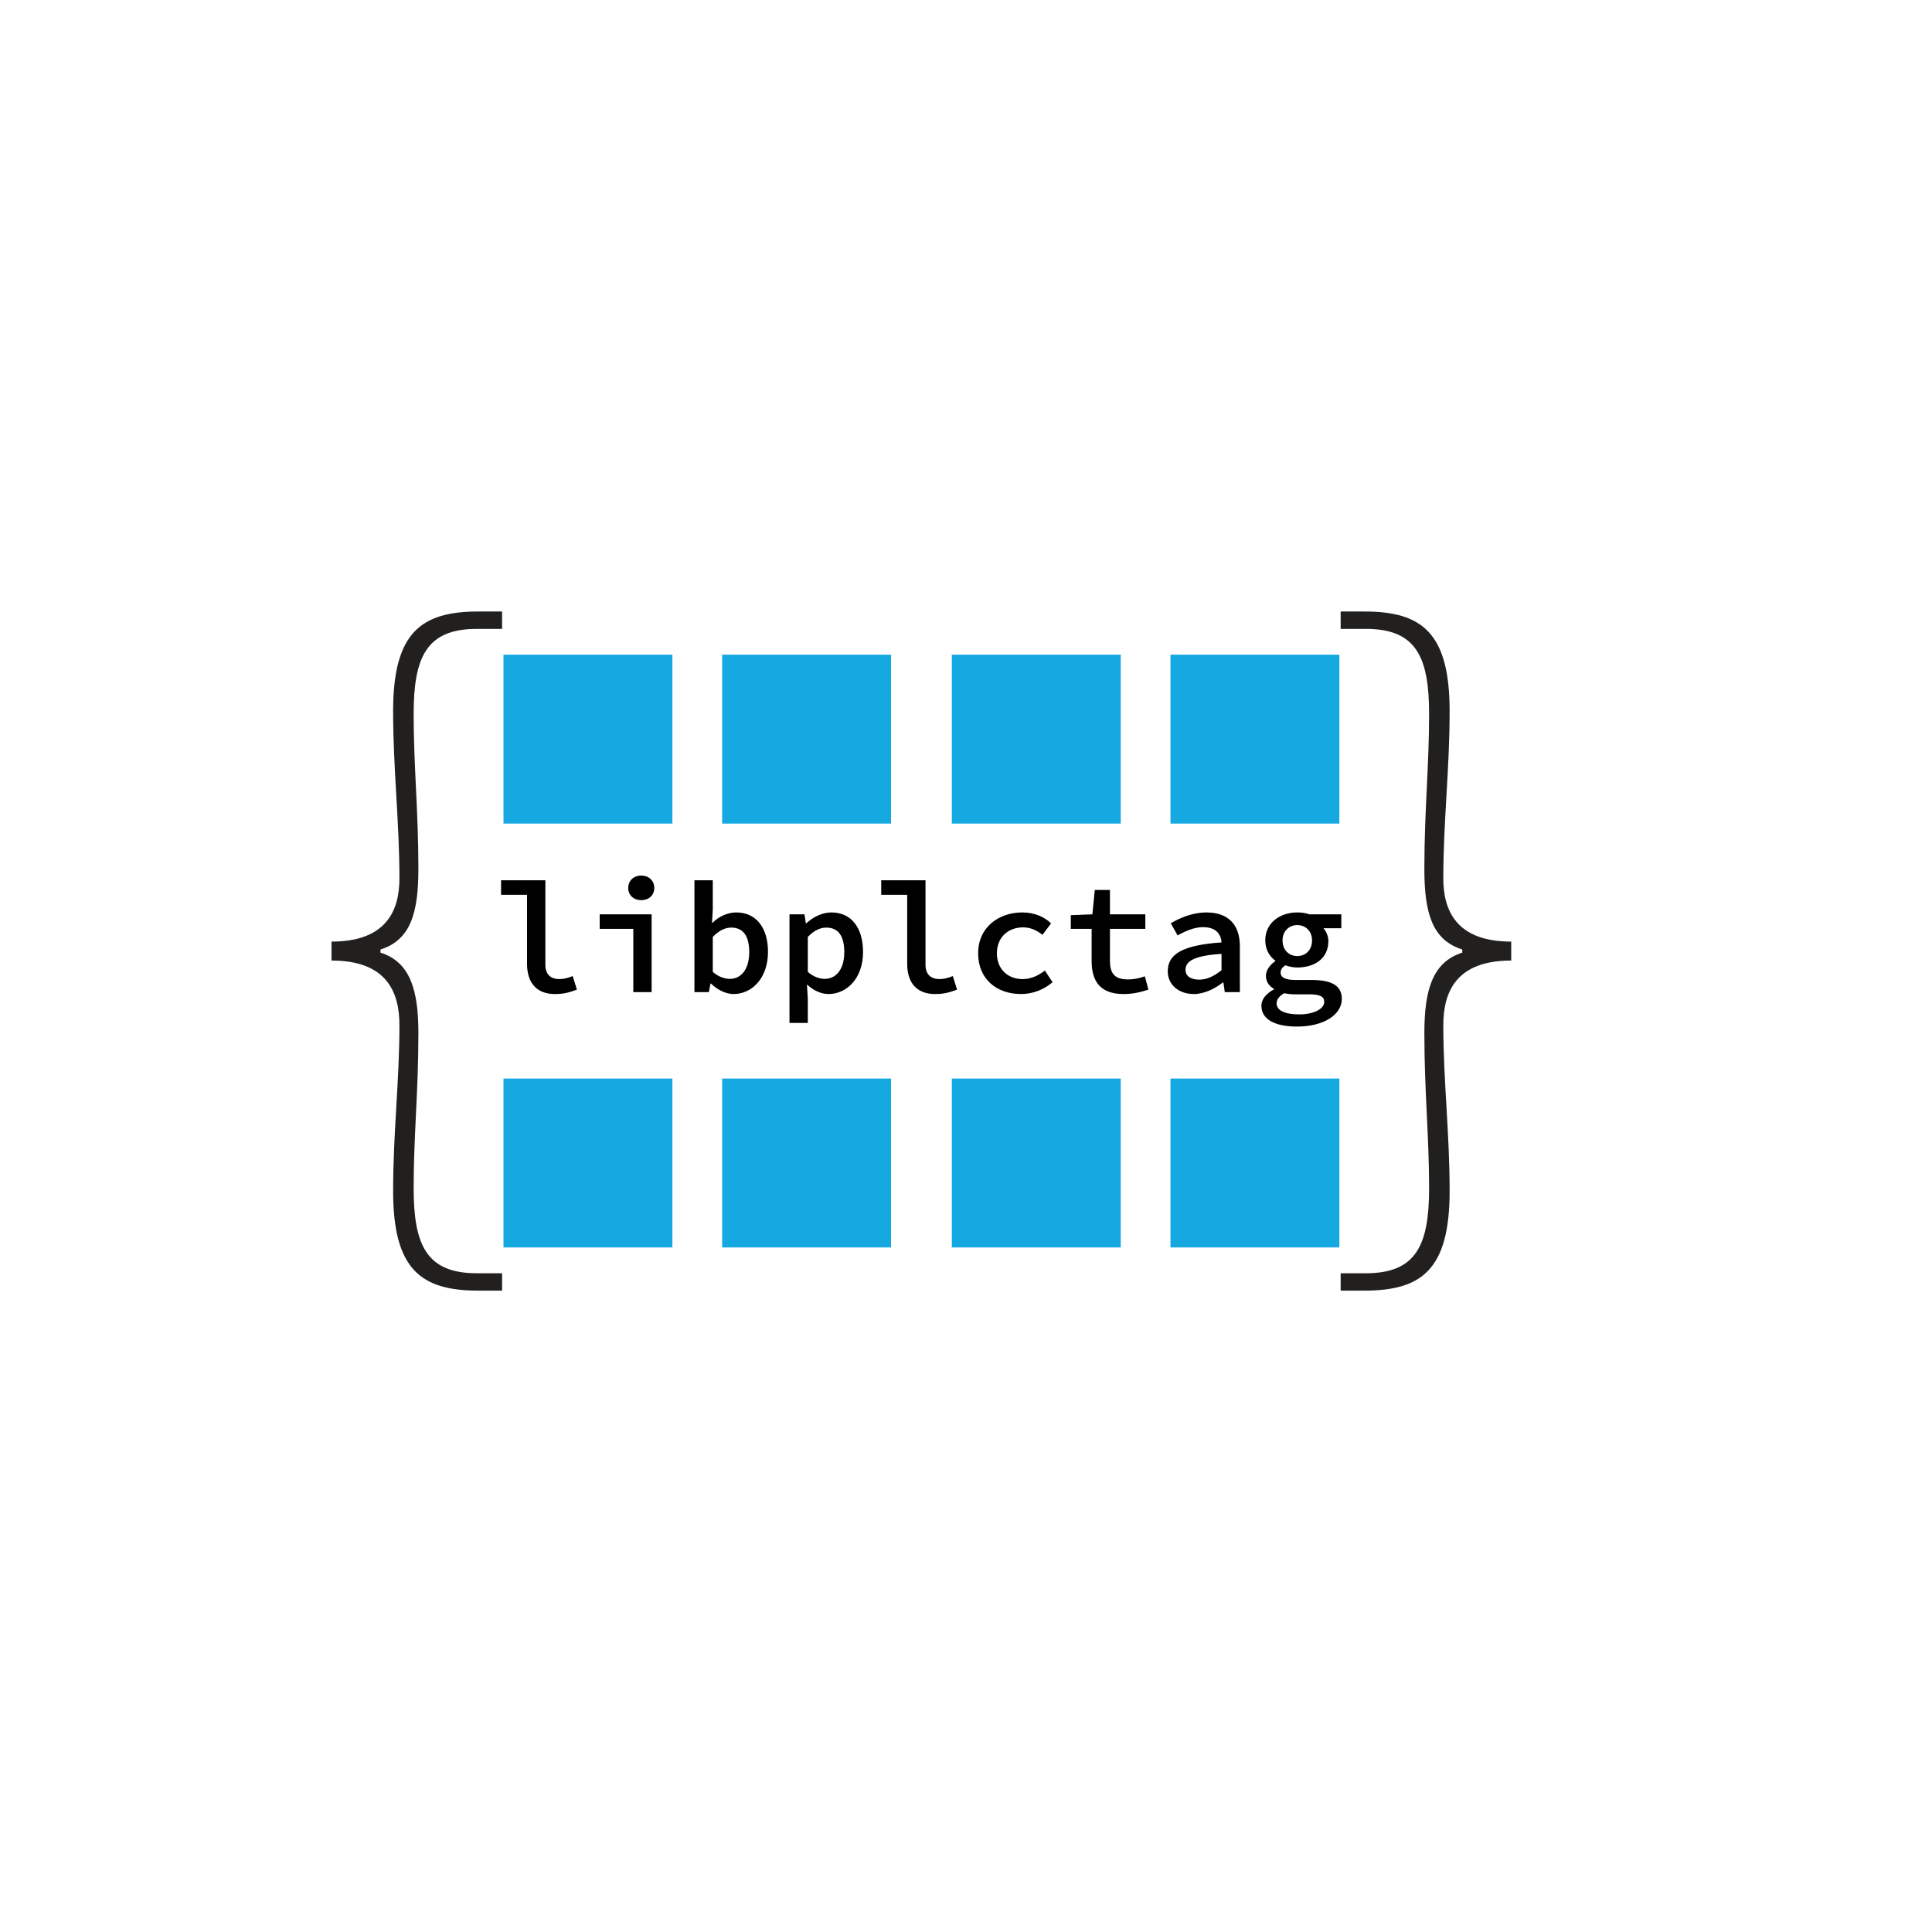
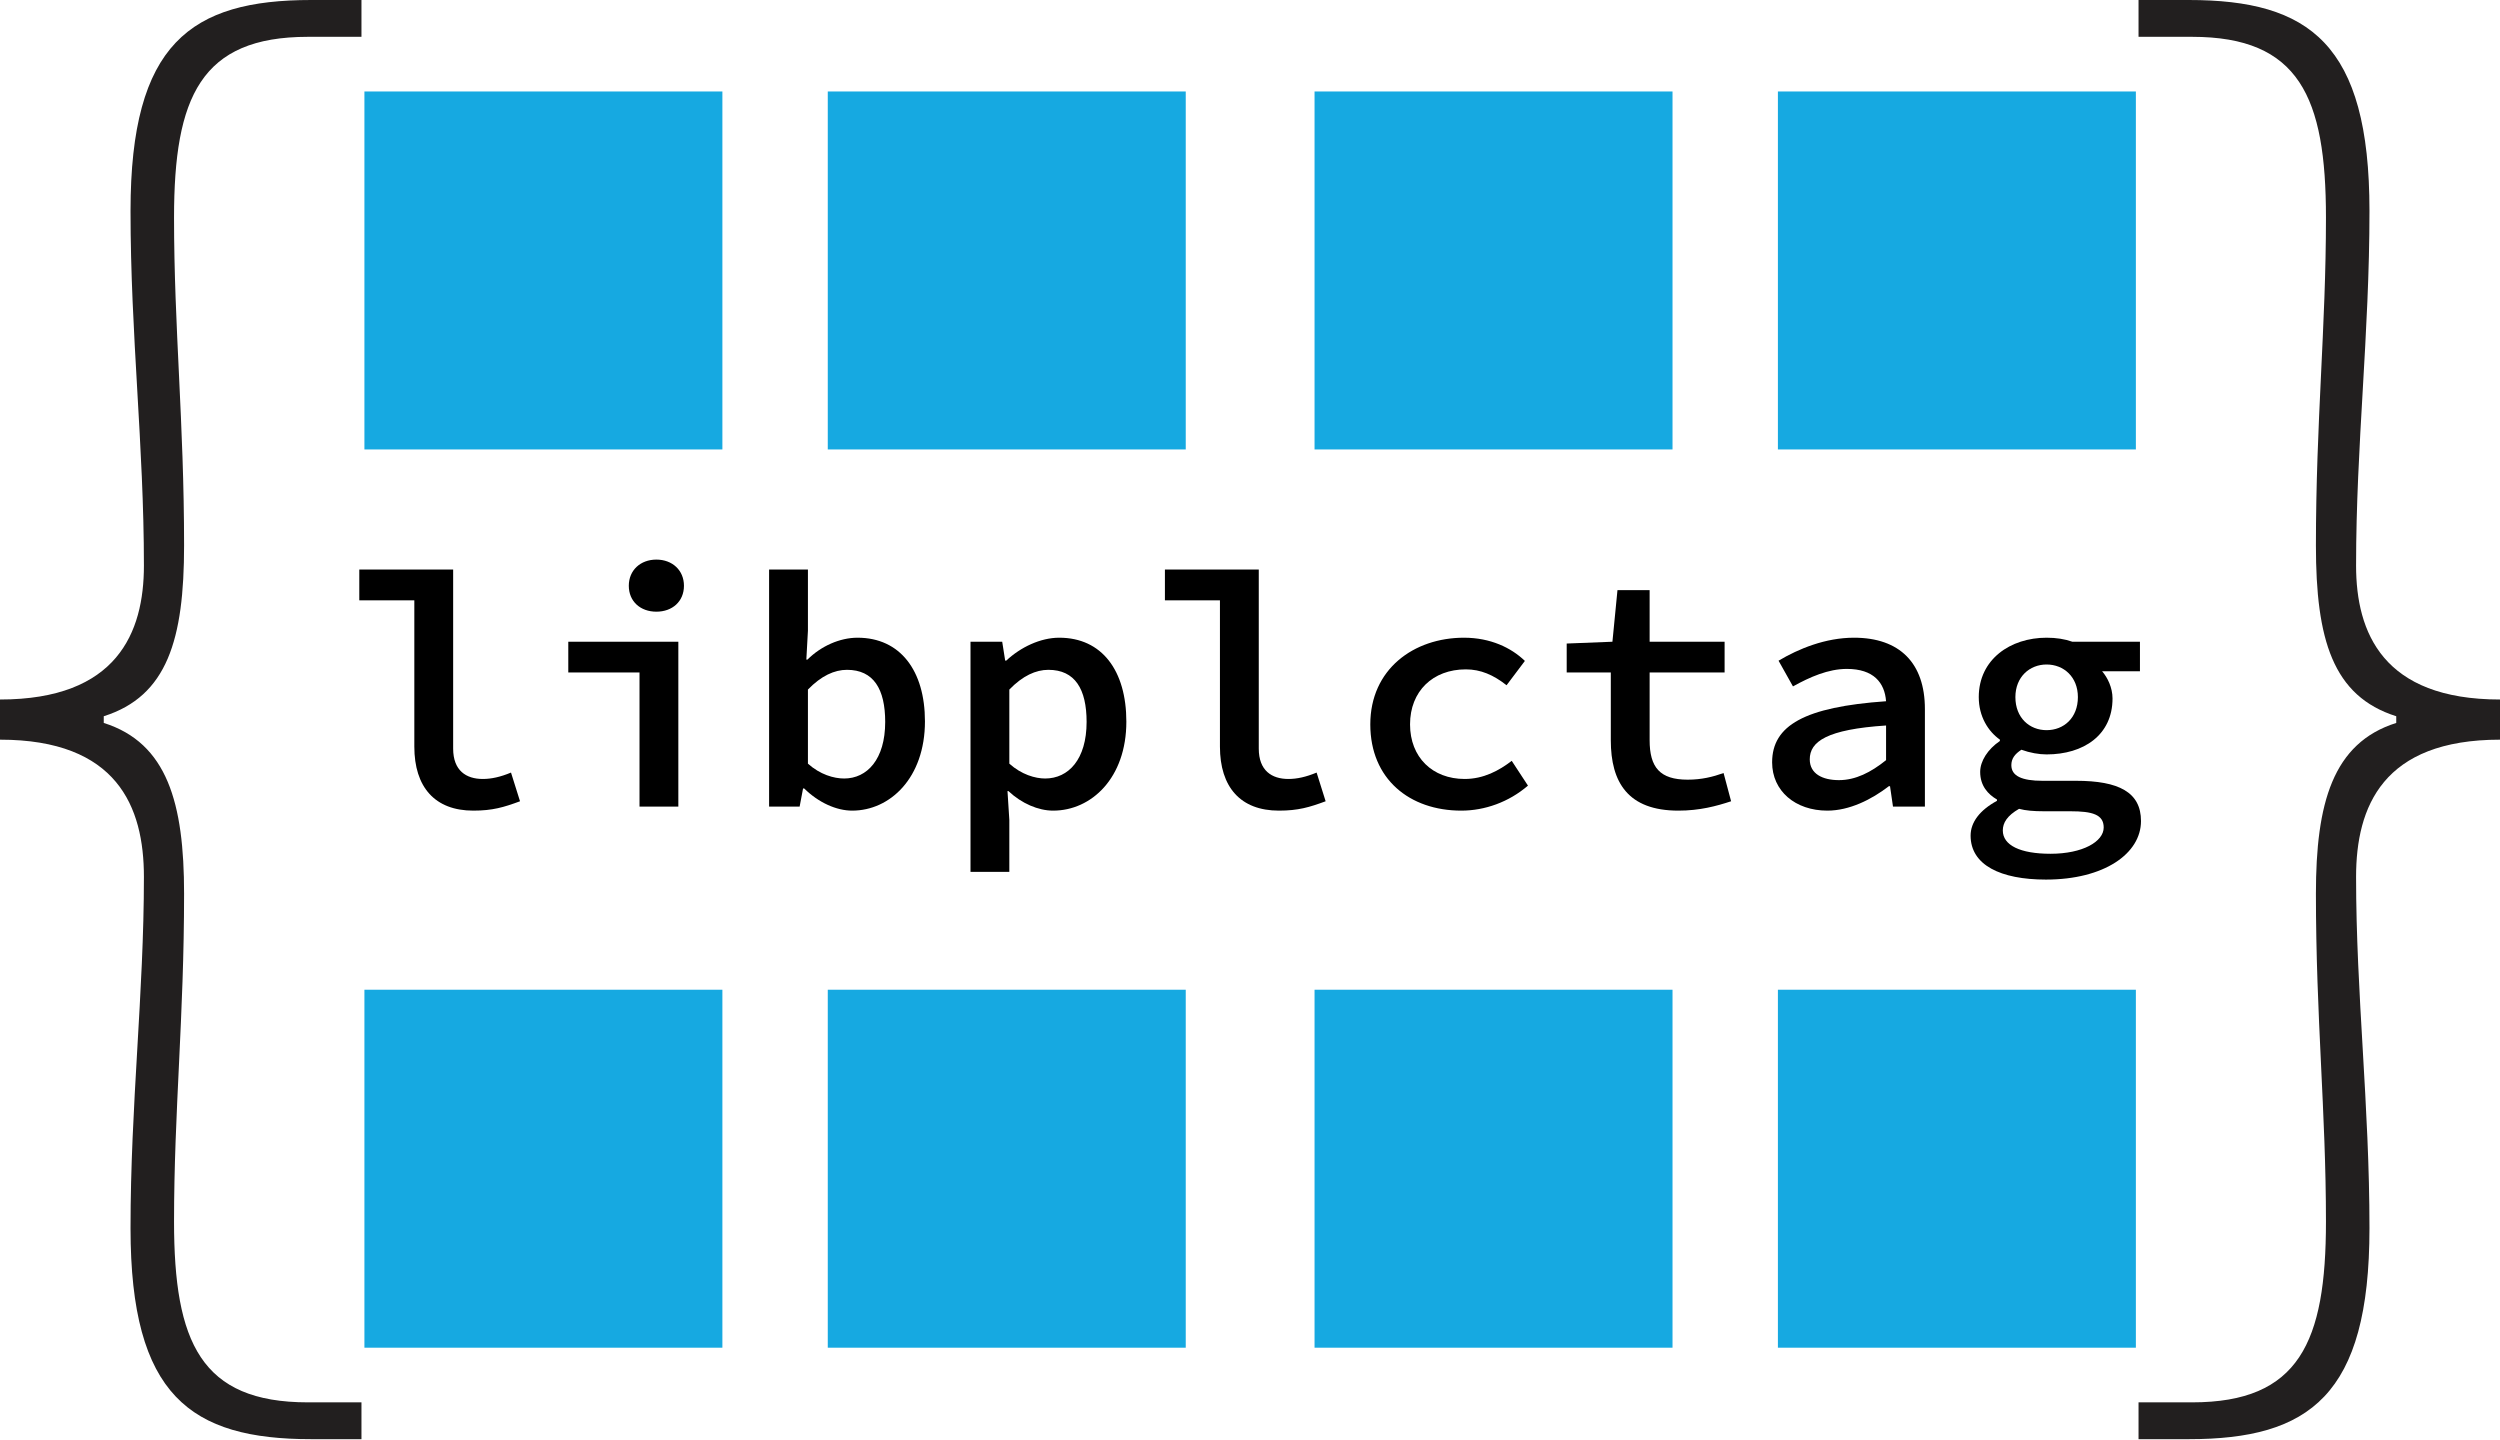
- <svg xmlns="http://www.w3.org/2000/svg" viewBox="0 0 2666.667 2666.667" height="2666.667" width="2666.667" xml:space="preserve" id="svg192" version="1.1">
+ <svg xmlns="http://www.w3.org/2000/svg" version="1.1" id="svg192" xml:space="preserve" width="1628.295" height="937.361" viewBox="0 0 1628.295 937.361">
  <defs id="defs196">
-     <clipPath id="clipPath208" clipPathUnits="userSpaceOnUse">
-       <path id="path206" d="M 0,2000 H 2000 V 0 H 0 Z" />
+     <clipPath clipPathUnits="userSpaceOnUse" id="clipPath208">
+       <path d="M 0,2000 H 2000 V 0 H 0 Z" id="path206" />
    </clipPath>
  </defs>
-   <g transform="matrix(1.333333,0,0,-1.333333,0,2666.667)" id="g200">
+   <g id="g200" transform="matrix(1.333333,0,0,-1.333333,-457.5908,1822.625)">
    <g id="g202">
-       <g clip-path="url(#clipPath208)" id="g204">
-         <g transform="translate(545.5879,1002.27)" id="g210">
-           <path id="path212" style="fill:#000000;fill-opacity:1;fill-rule:nonzero;stroke:none" d="m 0,0 v 71.455 h -26.881 v 15.021 h 45.847 v -87.46 c 0,-10.757 6.352,-14.834 14.48,-14.834 4.169,0 8.608,0.967 13.778,3.126 l 4.407,-14.019 C 43.709,-29.646 38.222,-31.286 28.809,-31.286 10.009,-31.286 0,-19.762 0,0" />
+       <g id="g204" clip-path="url(#clipPath208)">
+         <g id="g210" transform="translate(545.5879,1002.27)">
+           <path d="m 0,0 v 71.455 h -26.881 v 15.021 h 45.847 v -87.46 c 0,-10.757 6.352,-14.834 14.48,-14.834 4.169,0 8.608,0.967 13.778,3.126 l 4.407,-14.019 C 43.709,-29.646 38.222,-31.286 28.809,-31.286 10.009,-31.286 0,-19.762 0,0" style="fill:#000000;fill-opacity:1;fill-rule:nonzero;stroke:none" id="path212" />
        </g>
-         <g transform="translate(650.3569,1080.832)" id="g214">
-           <path id="path216" style="fill:#000000;fill-opacity:1;fill-rule:nonzero;stroke:none" d="M 0,0 C 0,7.555 5.675,12.781 13.47,12.781 21.266,12.781 26.941,7.555 26.941,0 26.941,-7.66 21.266,-12.663 13.47,-12.663 5.675,-12.663 0,-7.66 0,0 m 5.23,-42.361 h -34.79 v 15.019 h 53.758 v -80.539 H 5.23 Z" />
+         <g id="g214" transform="translate(650.3569,1080.832)">
+           <path d="M 0,0 C 0,7.555 5.675,12.781 13.47,12.781 21.266,12.781 26.941,7.555 26.941,0 26.941,-7.66 21.266,-12.663 13.47,-12.663 5.675,-12.663 0,-7.66 0,0 m 5.23,-42.361 h -34.79 v 15.019 h 53.758 v -80.539 H 5.23 Z" style="fill:#000000;fill-opacity:1;fill-rule:nonzero;stroke:none" id="path216" />
        </g>
-         <g transform="translate(775.6035,1014.309)" id="g218">
-           <path id="path220" style="fill:#000000;fill-opacity:1;fill-rule:nonzero;stroke:none" d="m 0,0 c 0,16.042 -5.657,25.458 -18.675,25.458 -6.088,0 -12.541,-2.887 -19.072,-9.641 v -36.192 c 5.935,-5.34 12.673,-7.258 17.69,-7.258 C -8.81,-27.633 0,-18.234 0,0 m -39.574,-32.501 h -0.551 l -1.673,-8.857 H -56.714 V 74.437 h 18.967 V 44.549 l -0.776,-14.09 h 0.553 c 6.613,6.596 15.817,10.689 24.442,10.689 20.879,0 32.944,-16.086 32.944,-40.864 0,-27.642 -17.056,-43.609 -35.551,-43.609 -7.692,0 -16.421,3.919 -23.439,10.824" />
+         <g id="g218" transform="translate(775.6035,1014.309)">
+           <path d="m 0,0 c 0,16.042 -5.657,25.458 -18.675,25.458 -6.088,0 -12.541,-2.887 -19.072,-9.641 v -36.192 c 5.935,-5.34 12.673,-7.258 17.69,-7.258 C -8.81,-27.633 0,-18.234 0,0 m -39.574,-32.501 h -0.551 l -1.673,-8.857 H -56.714 V 74.437 h 18.967 V 44.549 l -0.776,-14.09 h 0.553 c 6.613,6.596 15.817,10.689 24.442,10.689 20.879,0 32.944,-16.086 32.944,-40.864 0,-27.642 -17.056,-43.609 -35.551,-43.609 -7.692,0 -16.421,3.919 -23.439,10.824" style="fill:#000000;fill-opacity:1;fill-rule:nonzero;stroke:none" id="path220" />
        </g>
-         <g transform="translate(873.9873,1014.309)" id="g222">
-           <path id="path224" style="fill:#000000;fill-opacity:1;fill-rule:nonzero;stroke:none" d="m 0,0 c 0,16.042 -5.657,25.458 -18.675,25.458 -6.087,0 -12.541,-2.887 -19.072,-9.641 v -36.192 c 5.935,-5.34 12.674,-7.258 17.483,-7.258 C -8.81,-27.633 0,-18.234 0,0 m -56.714,39.182 h 15.485 l 1.449,-9.204 h 0.552 c 6.957,6.509 16.671,11.17 25.864,11.17 20.879,0 32.78,-16.086 32.78,-41.028 0,-27.478 -17.055,-43.445 -35.759,-43.445 -7.259,0 -15.359,3.47 -21.851,9.548 h -0.449 l 0.896,-14.123 v -25.328 h -18.967 z" />
+         <g id="g222" transform="translate(873.9873,1014.309)">
+           <path d="m 0,0 c 0,16.042 -5.657,25.458 -18.675,25.458 -6.087,0 -12.541,-2.887 -19.072,-9.641 v -36.192 c 5.935,-5.34 12.674,-7.258 17.483,-7.258 C -8.81,-27.633 0,-18.234 0,0 m -56.714,39.182 h 15.485 l 1.449,-9.204 h 0.552 c 6.957,6.509 16.671,11.17 25.864,11.17 20.879,0 32.78,-16.086 32.78,-41.028 0,-27.478 -17.055,-43.445 -35.759,-43.445 -7.259,0 -15.359,3.47 -21.851,9.548 h -0.449 l 0.896,-14.123 v -25.328 h -18.967 z" style="fill:#000000;fill-opacity:1;fill-rule:nonzero;stroke:none" id="path224" />
        </g>
-         <g transform="translate(939.1206,1002.27)" id="g226">
-           <path id="path228" style="fill:#000000;fill-opacity:1;fill-rule:nonzero;stroke:none" d="m 0,0 v 71.455 h -26.881 v 15.021 h 45.848 v -87.46 c 0,-10.757 6.352,-14.834 14.479,-14.834 4.169,0 8.608,0.967 13.778,3.126 l 4.407,-14.019 C 43.71,-29.646 38.222,-31.286 28.809,-31.286 10.009,-31.286 0,-19.762 0,0" />
+         <g id="g226" transform="translate(939.1206,1002.27)">
+           <path d="m 0,0 v 71.455 h -26.881 v 15.021 h 45.848 v -87.46 c 0,-10.757 6.352,-14.834 14.479,-14.834 4.169,0 8.608,0.967 13.778,3.126 l 4.407,-14.019 C 43.71,-29.646 38.222,-31.286 28.809,-31.286 10.009,-31.286 0,-19.762 0,0" style="fill:#000000;fill-opacity:1;fill-rule:nonzero;stroke:none" id="path228" />
        </g>
-         <g transform="translate(1012.57,1013.117)" id="g230">
-           <path id="path232" style="fill:#000000;fill-opacity:1;fill-rule:nonzero;stroke:none" d="m 0,0 c 0,26.91 21.177,42.34 45.764,42.34 12.895,0 23.068,-4.886 29.748,-11.341 L 66.562,19.118 C 60.183,24.151 53.896,26.873 46.677,26.873 30.538,26.873 19.415,16.2 19.415,0 c 0,-16.096 10.959,-26.665 26.693,-26.665 9.177,0 16.776,4.066 22.973,8.858 l 7.934,-12.104 C 67.678,-37.964 55.908,-42.133 44.463,-42.133 19.176,-42.133 0,-26.702 0,0" />
+         <g id="g230" transform="translate(1012.57,1013.117)">
+           <path d="m 0,0 c 0,26.91 21.177,42.34 45.764,42.34 12.895,0 23.068,-4.886 29.748,-11.341 L 66.562,19.118 C 60.183,24.151 53.896,26.873 46.677,26.873 30.538,26.873 19.415,16.2 19.415,0 c 0,-16.096 10.959,-26.665 26.693,-26.665 9.177,0 16.776,4.066 22.973,8.858 l 7.934,-12.104 C 67.678,-37.964 55.908,-42.133 44.463,-42.133 19.176,-42.133 0,-26.702 0,0" style="fill:#000000;fill-opacity:1;fill-rule:nonzero;stroke:none" id="path232" />
        </g>
-         <g transform="translate(1130.052,1005.33)" id="g234">
-           <path id="path236" style="fill:#000000;fill-opacity:1;fill-rule:nonzero;stroke:none" d="M 0,0 V 33.142 H -21.546 V 47.28 L 0.793,48.161 3.26,73.38 H 18.967 V 48.161 H 55.589 V 33.142 H 18.967 V 0.076 c 0,-13.303 4.996,-19.298 18.606,-19.298 6.717,0 12.259,1.355 17.517,3.246 l 3.674,-13.795 C 51.549,-32.154 43.42,-34.345 32.996,-34.345 8.387,-34.345 0,-20.52 0,0" />
+         <g id="g234" transform="translate(1130.052,1005.33)">
+           <path d="M 0,0 V 33.142 H -21.546 V 47.28 L 0.793,48.161 3.26,73.38 H 18.967 V 48.161 H 55.589 V 33.142 H 18.967 V 0.076 c 0,-13.303 4.996,-19.298 18.606,-19.298 6.717,0 12.259,1.355 17.517,3.246 l 3.674,-13.795 C 51.549,-32.154 43.42,-34.345 32.996,-34.345 8.387,-34.345 0,-20.52 0,0" style="fill:#000000;fill-opacity:1;fill-rule:nonzero;stroke:none" id="path236" />
        </g>
-         <g transform="translate(1264.516,995.6436)" id="g238">
-           <path id="path240" style="fill:#000000;fill-opacity:1;fill-rule:nonzero;stroke:none" d="M 0,0 V 16.93 C -28.934,15.029 -37.277,9.087 -37.277,0.398 c 0,-7.092 6.272,-10.159 14.253,-10.159 8.115,0 15.586,3.782 23.024,9.761 m -55.66,-1.066 c 0,18.054 15.884,27.045 55.66,29.844 -0.674,9.018 -6.041,15.792 -19.168,15.792 -9.067,0 -18.03,-3.955 -26.312,-8.547 l -7.037,12.554 c 9.765,5.848 22.97,11.237 36.848,11.237 22.353,0 34.637,-12.412 34.637,-34.842 V -22.692 H 3.379 l -1.449,9.98 H 1.377 c -8.449,-6.525 -19.267,-11.947 -30.056,-11.947 -15.706,0 -26.981,9.627 -26.981,23.593" />
+         <g id="g238" transform="translate(1264.516,995.6436)">
+           <path d="M 0,0 V 16.93 C -28.934,15.029 -37.277,9.087 -37.277,0.398 c 0,-7.092 6.272,-10.159 14.253,-10.159 8.115,0 15.586,3.782 23.024,9.761 m -55.66,-1.066 c 0,18.054 15.884,27.045 55.66,29.844 -0.674,9.018 -6.041,15.792 -19.168,15.792 -9.067,0 -18.03,-3.955 -26.312,-8.547 l -7.037,12.554 c 9.765,5.848 22.97,11.237 36.848,11.237 22.353,0 34.637,-12.412 34.637,-34.842 V -22.692 H 3.379 l -1.449,9.98 H 1.377 c -8.449,-6.525 -19.267,-11.947 -30.056,-11.947 -15.706,0 -26.981,9.627 -26.981,23.593" style="fill:#000000;fill-opacity:1;fill-rule:nonzero;stroke:none" id="path240" />
        </g>
-         <g transform="translate(1358.221,1026.443)" id="g242">
-           <path id="path244" style="fill:#000000;fill-opacity:1;fill-rule:nonzero;stroke:none" d="m 0,0 c 0,9.827 -6.875,15.926 -15.297,15.926 -8.317,0 -15.236,-6.099 -15.236,-15.926 0,-10.155 6.919,-16.149 15.236,-16.149 C -6.875,-16.149 0,-10.155 0,0 m 12.604,-63.696 c 0,6.34 -5.527,7.929 -16.217,7.929 h -12.869 c -5.253,0 -9.052,0.329 -12.255,1.192 -5.798,-3.318 -7.941,-6.825 -7.941,-10.573 0,-7.221 8.478,-11.384 23.305,-11.384 15.762,0 25.977,5.961 25.977,12.836 m -65.016,-3.968 c 0,6.516 4.47,12.429 12.877,16.987 v 0.656 c -4.384,2.537 -8.199,6.697 -8.199,13.479 0,5.265 3.684,11.065 9.631,15.104 v 0.656 c -5.712,4.04 -10.321,11.271 -10.321,20.782 0,18.465 15.454,29.014 33.127,29.014 4.711,0 8.905,-0.655 12.59,-1.967 h 33.02 V 12.63 H 11.817 c 2.705,-3.109 5.099,-8.051 5.099,-13.302 0,-17.897 -14.152,-27.325 -32.213,-27.325 -3.678,0 -8.056,0.743 -12.304,2.289 -3.211,-2.098 -4.906,-4.327 -4.906,-7.558 0,-5.268 5.164,-7.618 15.179,-7.618 H -0.9 c 20.92,0 31.721,-5.609 31.721,-19.656 0,-15.947 -18.06,-28.601 -46.441,-28.601 -22.203,0 -36.792,7.133 -36.792,21.477" />
+         <g id="g242" transform="translate(1358.221,1026.443)">
+           <path d="m 0,0 c 0,9.827 -6.875,15.926 -15.297,15.926 -8.317,0 -15.236,-6.099 -15.236,-15.926 0,-10.155 6.919,-16.149 15.236,-16.149 C -6.875,-16.149 0,-10.155 0,0 m 12.604,-63.696 c 0,6.34 -5.527,7.929 -16.217,7.929 h -12.869 c -5.253,0 -9.052,0.329 -12.255,1.192 -5.798,-3.318 -7.941,-6.825 -7.941,-10.573 0,-7.221 8.478,-11.384 23.305,-11.384 15.762,0 25.977,5.961 25.977,12.836 m -65.016,-3.968 c 0,6.516 4.47,12.429 12.877,16.987 v 0.656 c -4.384,2.537 -8.199,6.697 -8.199,13.479 0,5.265 3.684,11.065 9.631,15.104 v 0.656 c -5.712,4.04 -10.321,11.271 -10.321,20.782 0,18.465 15.454,29.014 33.127,29.014 4.711,0 8.905,-0.655 12.59,-1.967 h 33.02 V 12.63 H 11.817 c 2.705,-3.109 5.099,-8.051 5.099,-13.302 0,-17.897 -14.152,-27.325 -32.213,-27.325 -3.678,0 -8.056,0.743 -12.304,2.289 -3.211,-2.098 -4.906,-4.327 -4.906,-7.558 0,-5.268 5.164,-7.618 15.179,-7.618 H -0.9 c 20.92,0 31.721,-5.609 31.721,-19.656 0,-15.947 -18.06,-28.601 -46.441,-28.601 -22.203,0 -36.792,7.133 -36.792,21.477" style="fill:#000000;fill-opacity:1;fill-rule:nonzero;stroke:none" id="path244" />
        </g>
-         <path id="path246" style="fill:#16a9e1;fill-opacity:1;fill-rule:nonzero;stroke:none" d="M 696.072,1147.418 H 521.207 v 174.865 h 174.865 z" />
-         <path id="path248" style="fill:#16a9e1;fill-opacity:1;fill-rule:nonzero;stroke:none" d="M 922.415,1147.418 H 747.551 v 174.865 h 174.864 z" />
-         <path id="path250" style="fill:#16a9e1;fill-opacity:1;fill-rule:nonzero;stroke:none" d="M 1160.198,1147.418 H 985.334 v 174.865 h 174.864 z" />
-         <path id="path252" style="fill:#16a9e1;fill-opacity:1;fill-rule:nonzero;stroke:none" d="m 1386.542,1147.418 h -174.864 v 174.865 h 174.864 z" />
-         <path id="path254" style="fill:#16a9e1;fill-opacity:1;fill-rule:nonzero;stroke:none" d="M 696.072,708.634 H 521.207 v 174.865 h 174.865 z" />
-         <path id="path256" style="fill:#16a9e1;fill-opacity:1;fill-rule:nonzero;stroke:none" d="M 922.415,708.634 H 747.551 v 174.865 h 174.864 z" />
-         <path id="path258" style="fill:#16a9e1;fill-opacity:1;fill-rule:nonzero;stroke:none" d="M 1160.198,708.634 H 985.334 v 174.865 h 174.864 z" />
-         <path id="path260" style="fill:#16a9e1;fill-opacity:1;fill-rule:nonzero;stroke:none" d="m 1386.542,708.634 h -174.864 v 174.865 h 174.864 z" />
-         <g transform="translate(1387.843,681.9326)" id="g262">
-           <path id="path264" style="fill:#221f1f;fill-opacity:1;fill-rule:nonzero;stroke:none" d="m 0,0 h 26.158 c 52.319,0 65.398,29.428 65.398,88.286 0,53.953 -4.906,99.731 -4.906,160.223 0,44.143 8.176,73.572 39.24,83.381 v 3.27 c -31.064,9.81 -39.24,37.605 -39.24,83.382 0,60.492 4.906,106.27 4.906,160.223 0,58.857 -13.079,88.286 -65.398,88.286 H 0 v 17.985 h 24.523 c 58.859,0 88.287,-21.254 88.287,-103 0,-60.494 -6.54,-114.447 -6.54,-173.304 0,-32.699 13.08,-65.398 70.302,-65.398 v -19.618 c -57.222,0 -70.302,-32.699 -70.302,-67.031 0,-57.224 6.54,-111.177 6.54,-171.668 C 112.81,3.27 83.382,-17.984 24.523,-17.984 H 0 Z" />
+         <path d="M 696.072,1147.418 H 521.207 v 174.865 h 174.865 z" style="fill:#16a9e1;fill-opacity:1;fill-rule:nonzero;stroke:none" id="path246" />
+         <path d="M 922.415,1147.418 H 747.551 v 174.865 h 174.864 z" style="fill:#16a9e1;fill-opacity:1;fill-rule:nonzero;stroke:none" id="path248" />
+         <path d="M 1160.198,1147.418 H 985.334 v 174.865 h 174.864 z" style="fill:#16a9e1;fill-opacity:1;fill-rule:nonzero;stroke:none" id="path250" />
+         <path d="m 1386.542,1147.418 h -174.864 v 174.865 h 174.864 z" style="fill:#16a9e1;fill-opacity:1;fill-rule:nonzero;stroke:none" id="path252" />
+         <path d="M 696.072,708.634 H 521.207 v 174.865 h 174.865 z" style="fill:#16a9e1;fill-opacity:1;fill-rule:nonzero;stroke:none" id="path254" />
+         <path d="M 922.415,708.634 H 747.551 v 174.865 h 174.864 z" style="fill:#16a9e1;fill-opacity:1;fill-rule:nonzero;stroke:none" id="path256" />
+         <path d="M 1160.198,708.634 H 985.334 v 174.865 h 174.864 z" style="fill:#16a9e1;fill-opacity:1;fill-rule:nonzero;stroke:none" id="path258" />
+         <path d="m 1386.542,708.634 h -174.864 v 174.865 h 174.864 z" style="fill:#16a9e1;fill-opacity:1;fill-rule:nonzero;stroke:none" id="path260" />
+         <g id="g262" transform="translate(1387.843,681.9326)">
+           <path d="m 0,0 h 26.158 c 52.319,0 65.398,29.428 65.398,88.286 0,53.953 -4.906,99.731 -4.906,160.223 0,44.143 8.176,73.572 39.24,83.381 v 3.27 c -31.064,9.81 -39.24,37.605 -39.24,83.382 0,60.492 4.906,106.27 4.906,160.223 0,58.857 -13.079,88.286 -65.398,88.286 H 0 v 17.985 h 24.523 c 58.859,0 88.287,-21.254 88.287,-103 0,-60.494 -6.54,-114.447 -6.54,-173.304 0,-32.699 13.08,-65.398 70.302,-65.398 v -19.618 c -57.222,0 -70.302,-32.699 -70.302,-67.031 0,-57.224 6.54,-111.177 6.54,-171.668 C 112.81,3.27 83.382,-17.984 24.523,-17.984 H 0 Z" style="fill:#221f1f;fill-opacity:1;fill-rule:nonzero;stroke:none" id="path264" />
        </g>
-         <g transform="translate(406.9551,766.9492)" id="g266">
-           <path id="path268" style="fill:#221f1f;fill-opacity:1;fill-rule:nonzero;stroke:none" d="m 0,0 c 0,60.491 6.539,114.444 6.539,171.668 0,34.332 -13.078,67.031 -70.301,67.031 v 19.619 c 57.223,0 70.301,32.699 70.301,65.397 0,58.857 -6.539,112.81 -6.539,173.304 0,81.746 29.428,103 88.287,103 H 112.81 V 582.034 H 86.651 c -52.317,0 -65.397,-29.429 -65.397,-88.285 0,-53.953 4.906,-99.732 4.906,-160.224 0,-45.777 -8.176,-73.572 -39.24,-83.381 v -3.27 C 17.984,237.064 26.16,207.636 26.16,163.492 26.16,103 21.254,57.223 21.254,3.27 c 0,-58.859 13.08,-88.287 65.397,-88.287 h 26.159 v -17.984 H 88.287 C 29.428,-103.001 0,-81.747 0,0" />
+         <g id="g266" transform="translate(406.9551,766.9492)">
+           <path d="m 0,0 c 0,60.491 6.539,114.444 6.539,171.668 0,34.332 -13.078,67.031 -70.301,67.031 v 19.619 c 57.223,0 70.301,32.699 70.301,65.397 0,58.857 -6.539,112.81 -6.539,173.304 0,81.746 29.428,103 88.287,103 H 112.81 V 582.034 H 86.651 c -52.317,0 -65.397,-29.429 -65.397,-88.285 0,-53.953 4.906,-99.732 4.906,-160.224 0,-45.777 -8.176,-73.572 -39.24,-83.381 v -3.27 C 17.984,237.064 26.16,207.636 26.16,163.492 26.16,103 21.254,57.223 21.254,3.27 c 0,-58.859 13.08,-88.287 65.397,-88.287 h 26.159 v -17.984 H 88.287 C 29.428,-103.001 0,-81.747 0,0" style="fill:#221f1f;fill-opacity:1;fill-rule:nonzero;stroke:none" id="path268" />
        </g>
      </g>
    </g>
  </g>
</svg>
